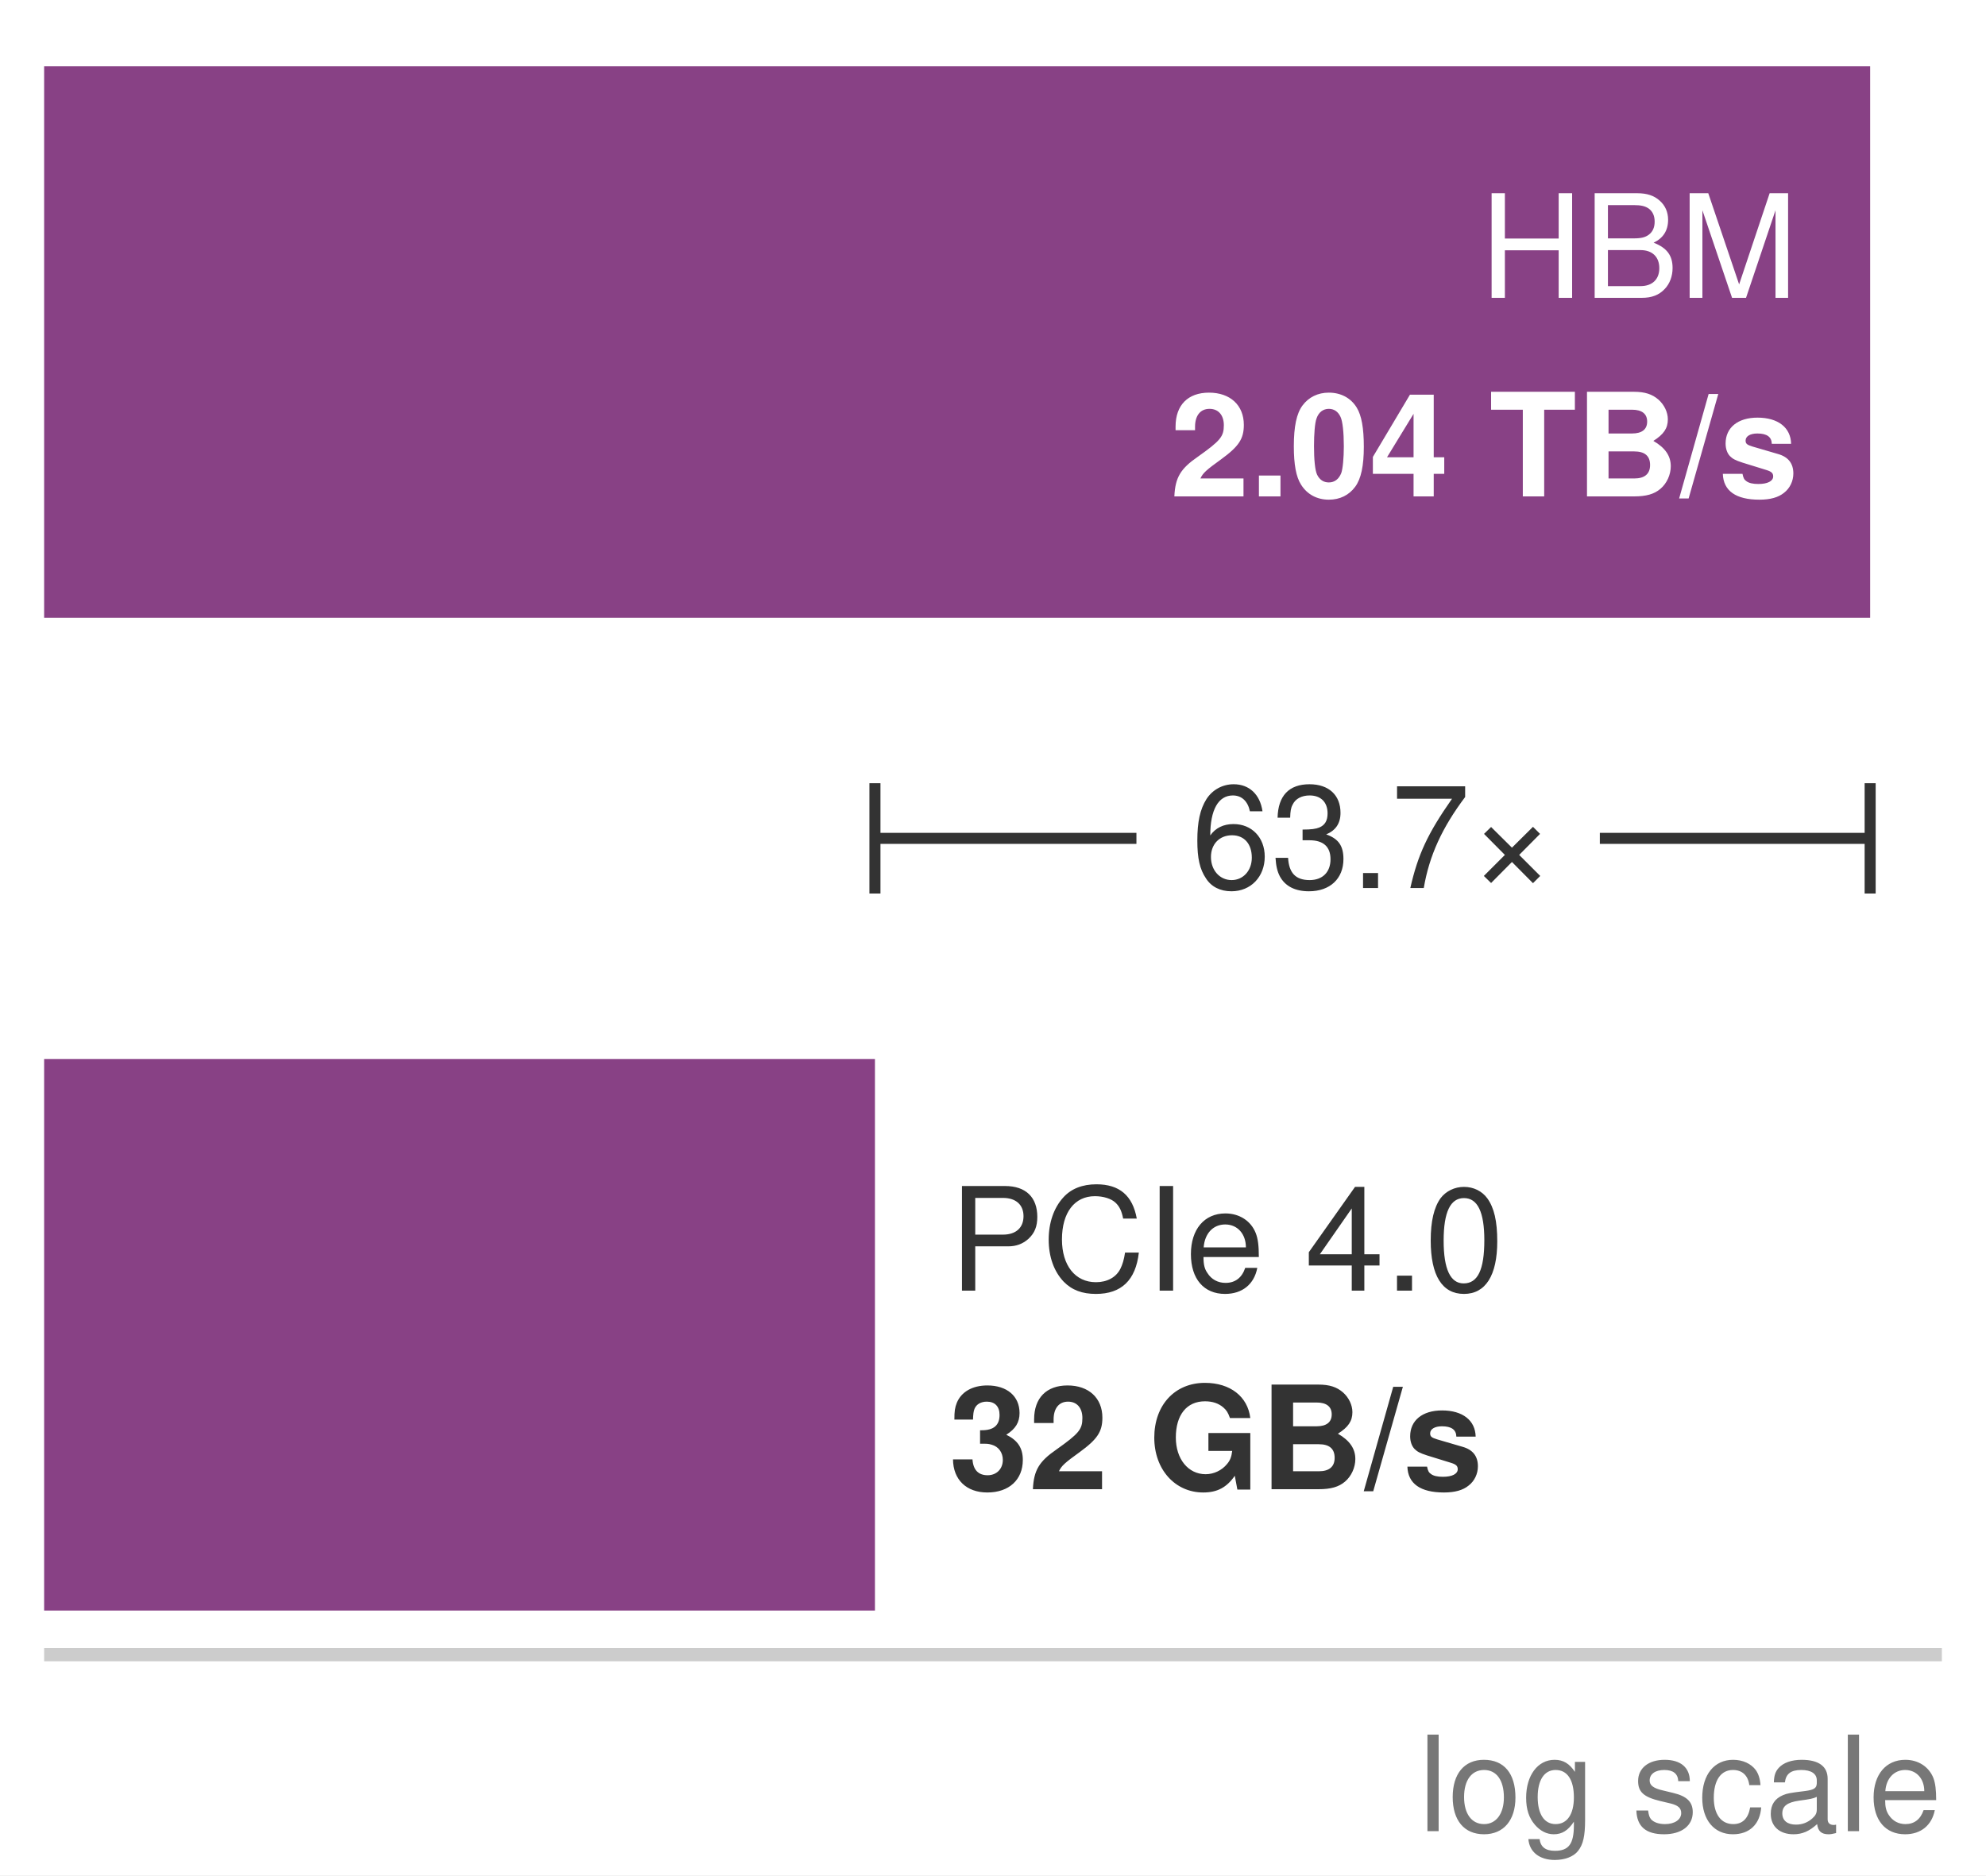
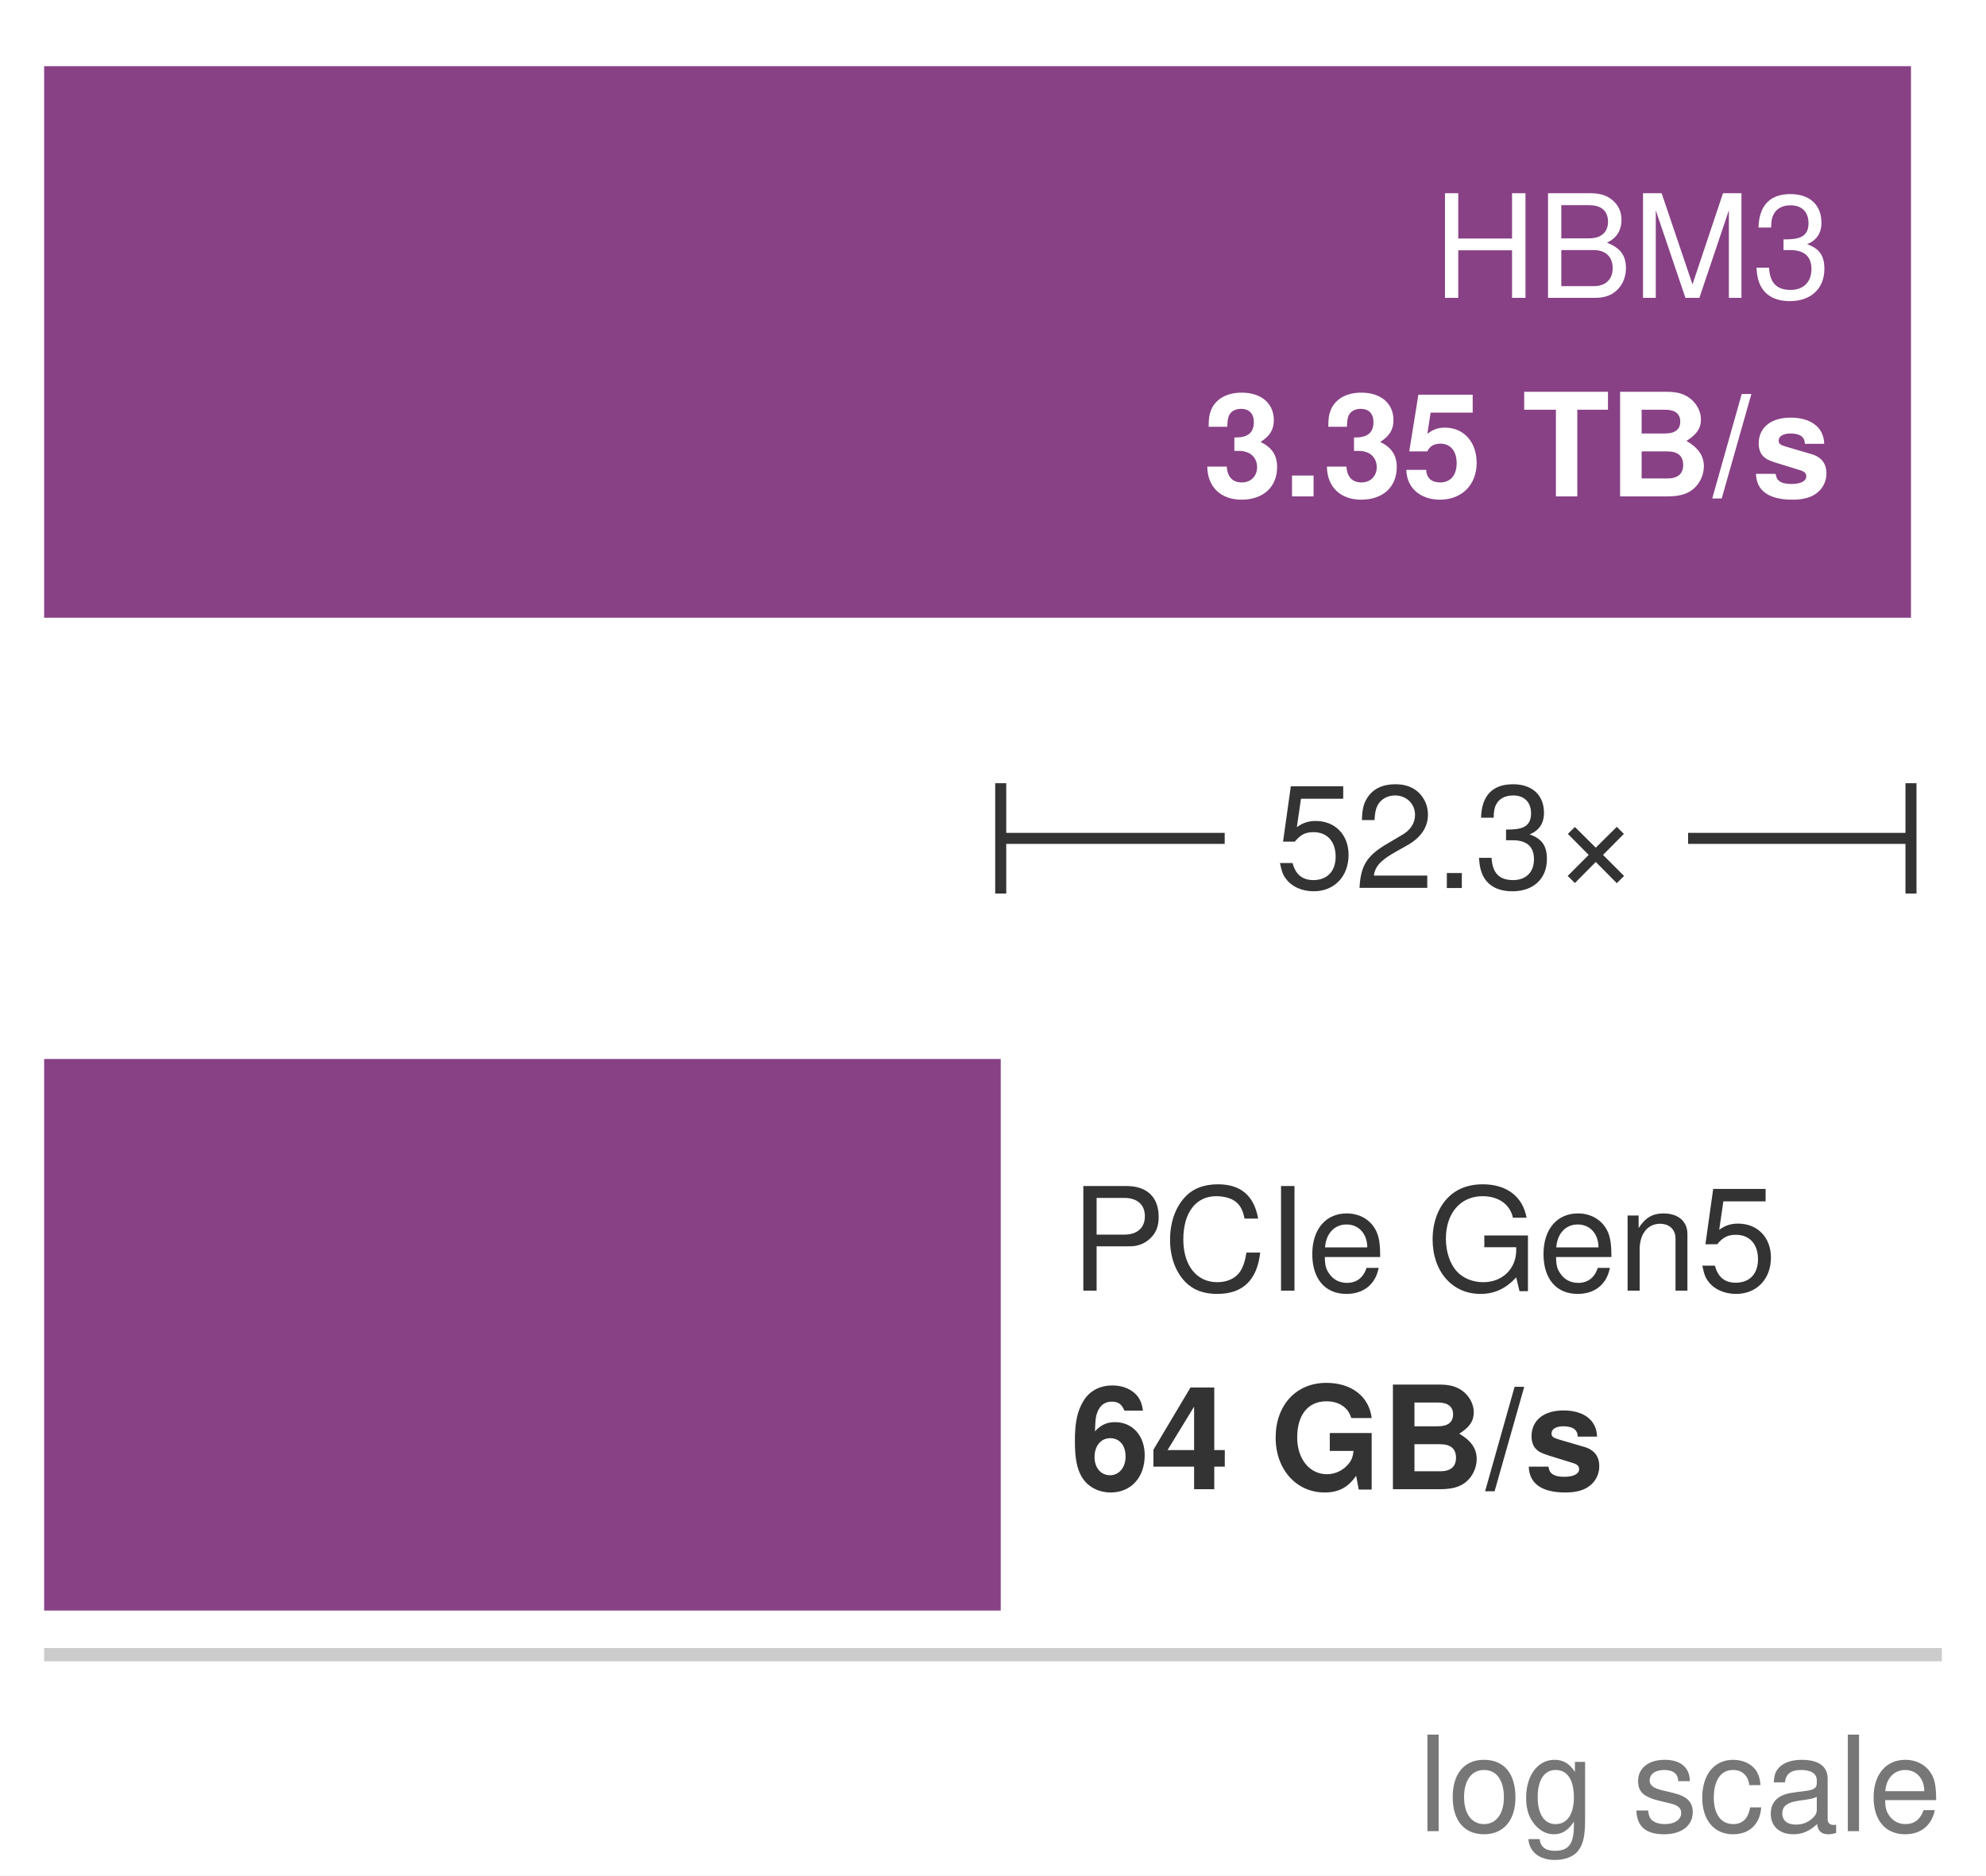
<svg xmlns="http://www.w3.org/2000/svg" width="90pt" height="85pt" viewBox="0 0 180 170" font-family="Helvetica Neue, Helvetica, Arial, sans-serif">
  <rect width="180" height="170" fill="#FFFFFF" />
-   <rect x="4" y="6" width="165.5" height="50" fill="#7E317B" fill-opacity="0.92" />
-   <text x="163" y="27" font-size="13" fill="#FFFFFF" text-anchor="end">HBM</text>
-   <text x="163" y="45" font-size="13" font-weight="bold" fill="#FFFFFF" text-anchor="end">2.04 TB/s</text>
+   <rect x="4" y="6" width="169.2" height="50" fill="#7E317B" fill-opacity="0.92" />
+   <text x="166" y="27" font-size="13" fill="#FFFFFF" text-anchor="end">HBM3</text>
+   <text x="166" y="45" font-size="13" font-weight="bold" fill="#FFFFFF" text-anchor="end">3.35 TB/s</text>
  <g stroke="#333333" stroke-width="1">
-     <line x1="79.3" y1="76" x2="169.5" y2="76" />
-     <line x1="79.3" y1="71" x2="79.3" y2="81" />
-     <line x1="169.5" y1="71" x2="169.5" y2="81" />
+     <line x1="90.7" y1="76" x2="173.2" y2="76" />
+     <line x1="90.7" y1="71" x2="90.7" y2="81" />
+     <line x1="173.2" y1="71" x2="173.2" y2="81" />
  </g>
-   <rect x="103" y="67" width="42" height="18" fill="#FFFFFF" />
-   <text x="124.4" y="80.5" font-size="13" fill="#333333" text-anchor="middle">63.7×</text>
-   <rect x="4" y="96" width="75.3" height="50" fill="#7E317B" fill-opacity="0.92" />
-   <text x="86" y="117" font-size="13" fill="#333333">PCIe 4.0</text>
-   <text x="86" y="135" font-size="13" font-weight="bold" fill="#333333">32 GB/s</text>
+   <rect x="111" y="67" width="42" height="18" fill="#FFFFFF" />
+   <text x="132" y="80.5" font-size="13" fill="#333333" text-anchor="middle">52.3×</text>
+   <rect x="4" y="96" width="86.7" height="50" fill="#7E317B" fill-opacity="0.92" />
+   <text x="97" y="117" font-size="13" fill="#333333">PCIe Gen5</text>
+   <text x="97" y="135" font-size="13" font-weight="bold" fill="#333333">64 GB/s</text>
  <line x1="4" y1="150" x2="176" y2="150" stroke="#CCCCCC" stroke-width="1.2" />
  <text x="176" y="166" font-size="12" fill="#777777" text-anchor="end">log scale</text>
</svg>
